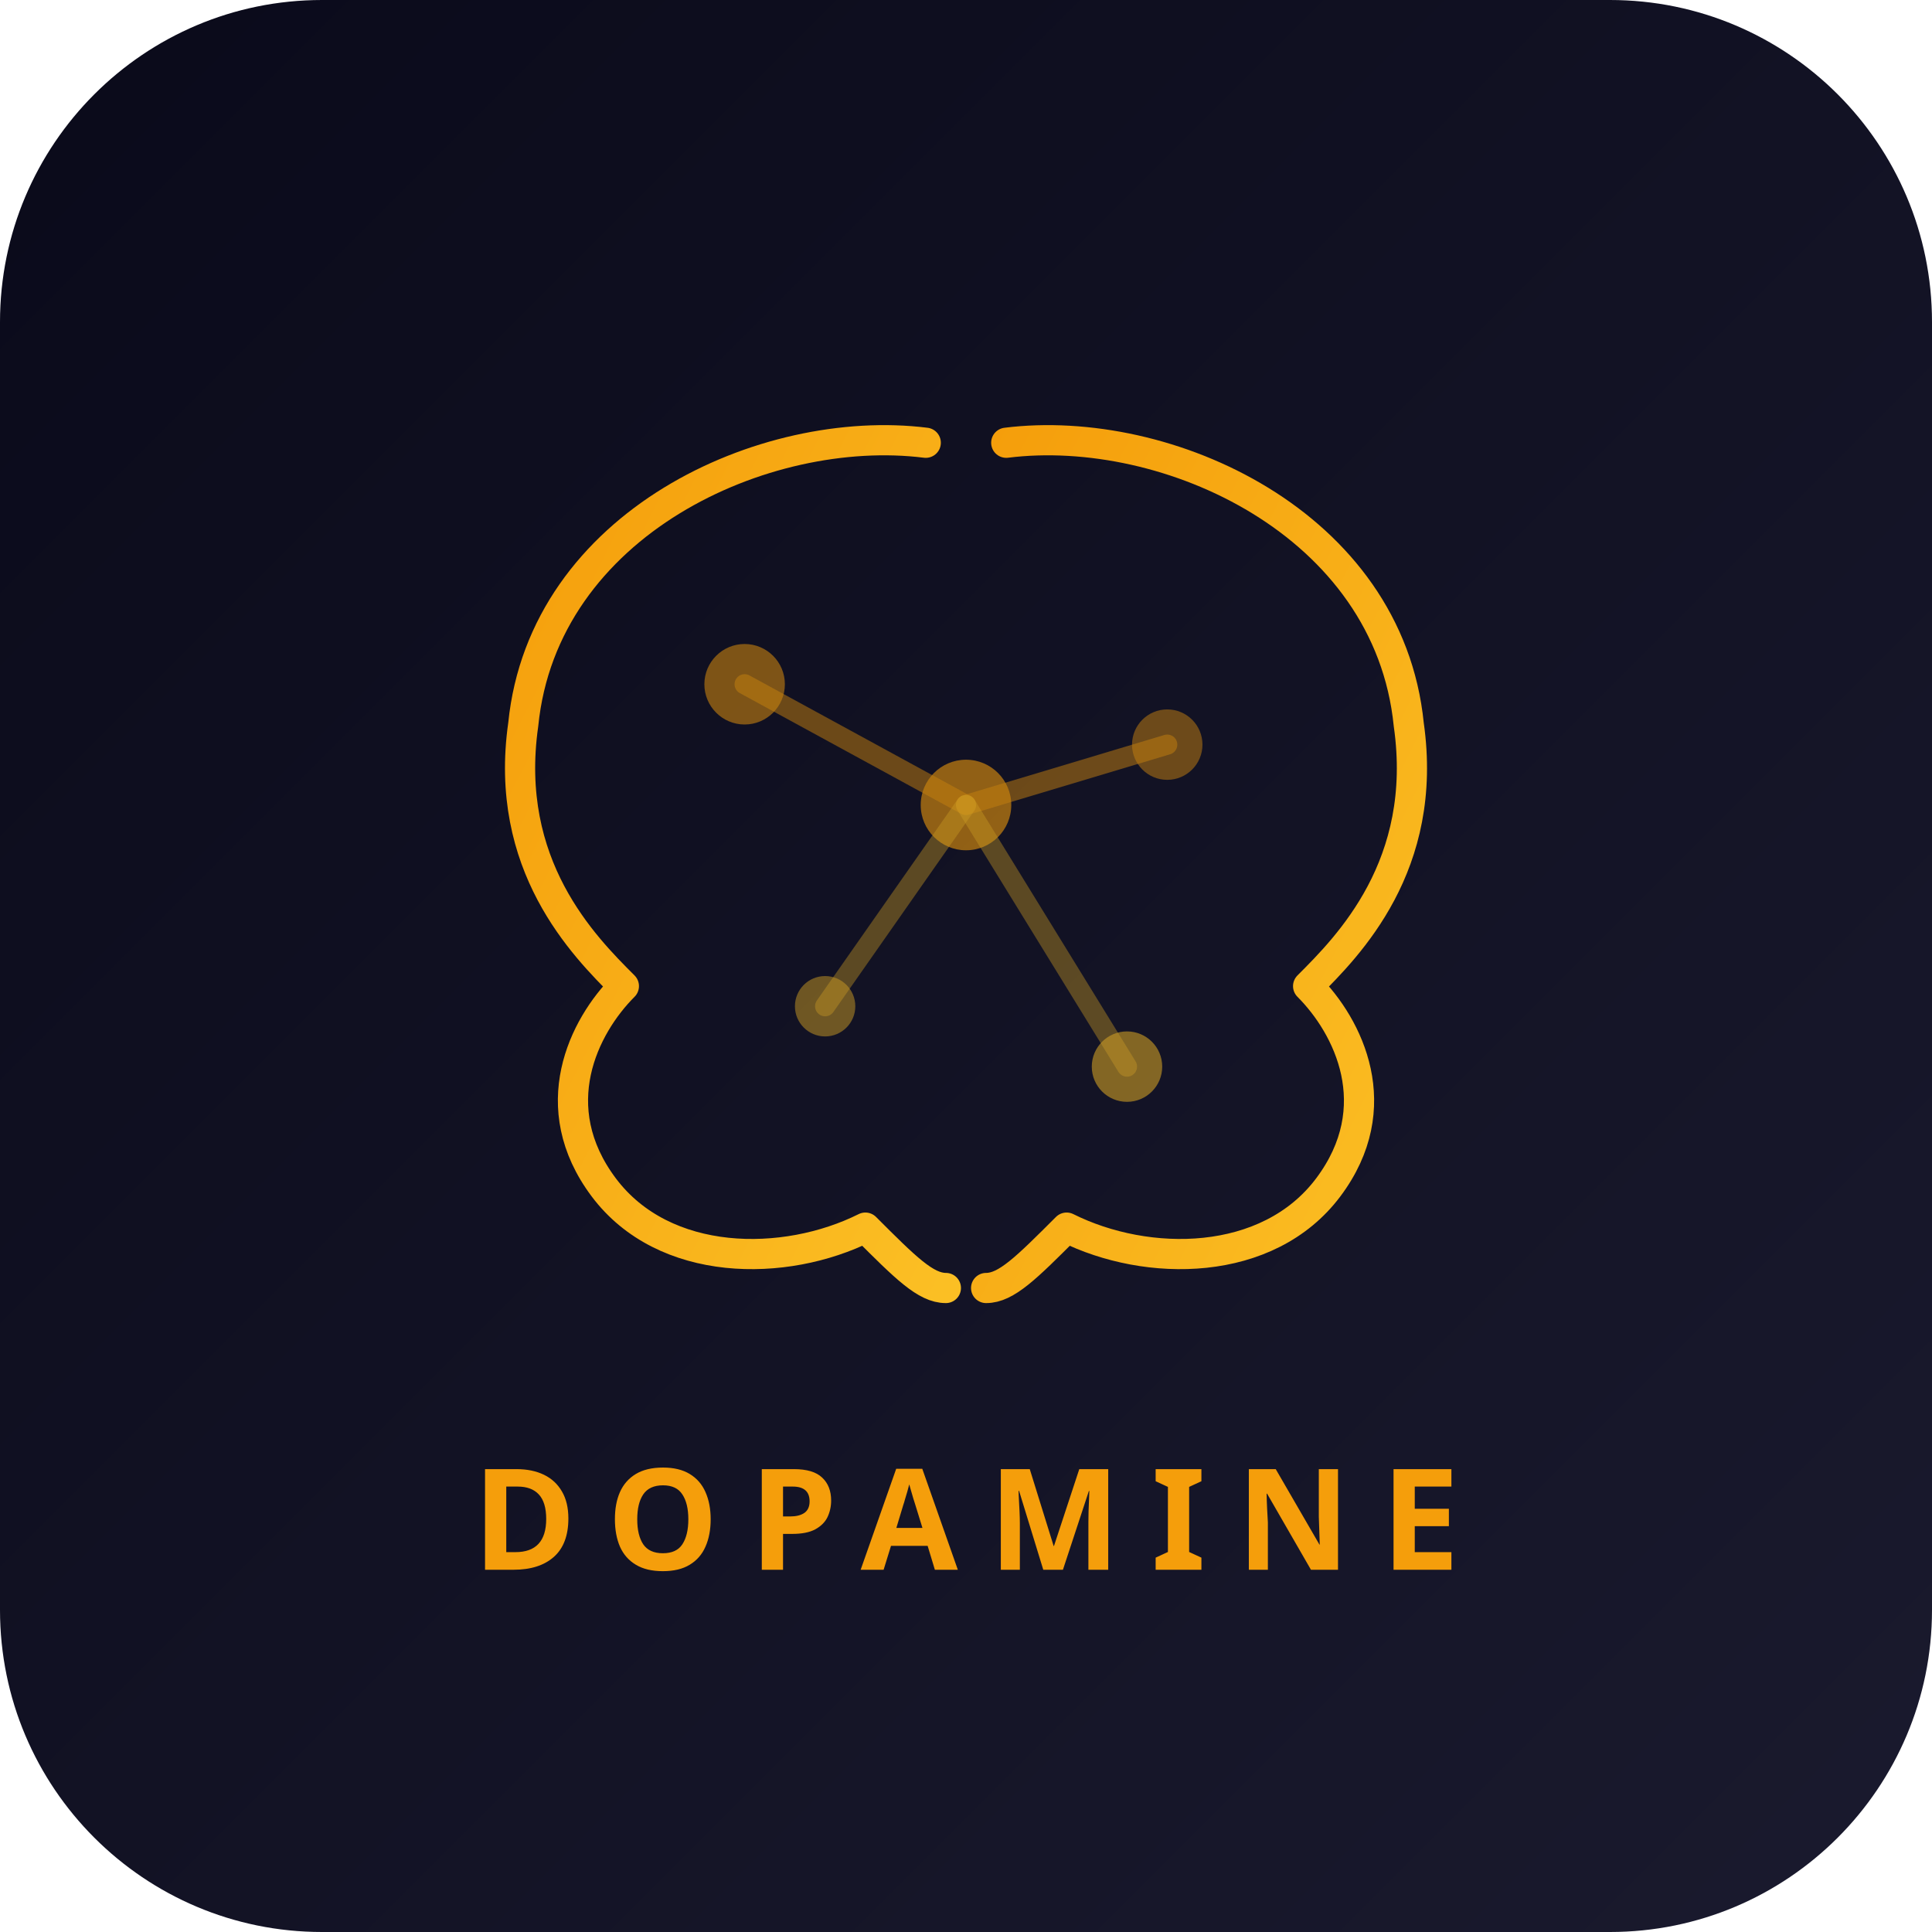
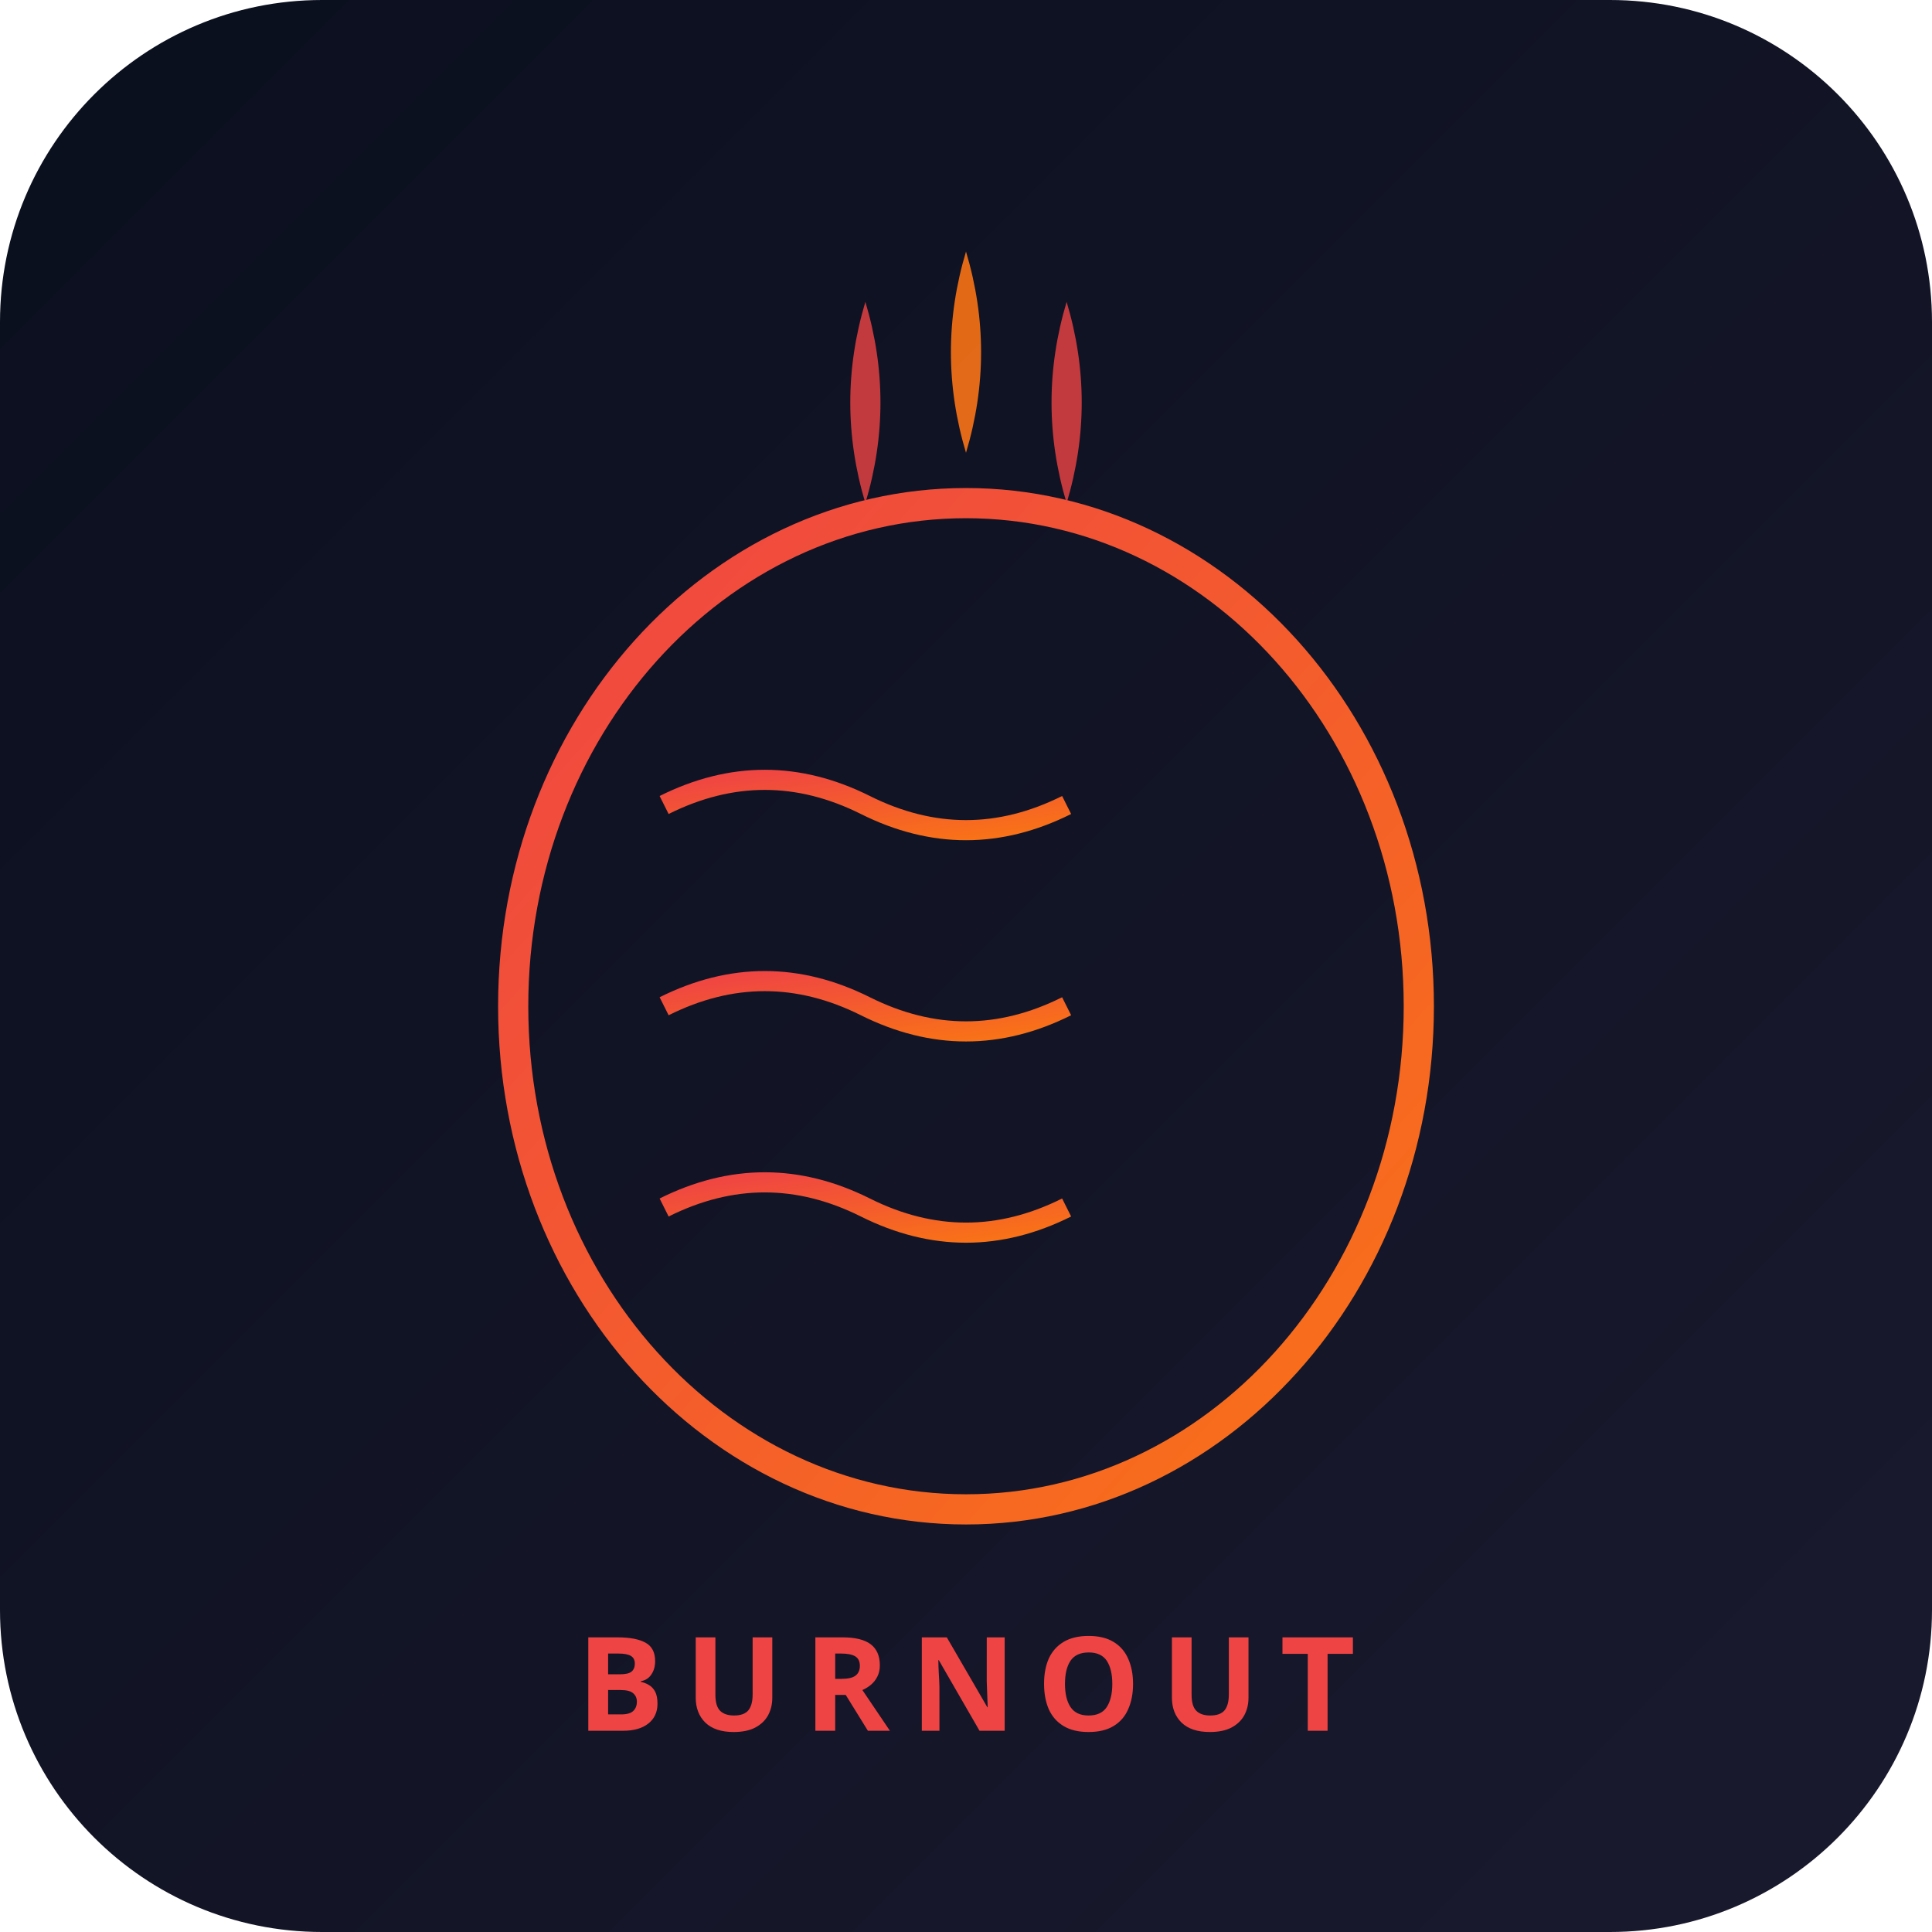
<svg xmlns="http://www.w3.org/2000/svg" viewBox="0 0 192 192" width="192" height="192">
  <defs>
    <linearGradient id="bg" x1="0" y1="0" x2="1" y2="1">
-       <stop offset="0%" stop-color="#0a0a1a" />
+       <stop offset="0%" stop-color="#0a0f1e" />
      <stop offset="100%" stop-color="#1a1a2e" />
    </linearGradient>
-     <linearGradient id="gold" x1="0" y1="0" x2="1" y2="1">
-       <stop offset="0%" stop-color="#f59e0b" />
-       <stop offset="100%" stop-color="#fbbf24" />
+     <linearGradient id="fire" x1="0" y1="0" x2="1" y2="1">
+       <stop offset="0%" stop-color="#ef4444" />
+       <stop offset="100%" stop-color="#f97316" />
    </linearGradient>
  </defs>
  <rect width="192" height="192" rx="32" fill="url(#bg)" />
-   <g transform="translate(96,82)" fill="none" stroke="url(#gold)" stroke-width="3" stroke-linecap="round" stroke-linejoin="round">
-     <path d="M-4,-38 C-20,-40 -42,-30 -44,-10 C-46,4 -38,12 -34,16 C-38,20 -42,28 -36,36 C-30,44 -18,44 -10,40 C-6,44 -4,46 -2,46" />
-     <path d="M4,-38 C20,-40 42,-30 44,-10 C46,4 38,12 34,16 C38,20 42,28 36,36 C30,44 18,44 10,40 C6,44 4,46 2,46" />
-     <path d="M0,-38 L0,46" />
-     <g stroke-width="2" opacity="0.8">
-       <circle cx="-22" cy="-14" r="4" fill="#f59e0b" fill-opacity="0.6" stroke="none" />
-       <circle cx="20" cy="-8" r="3.5" fill="#f59e0b" fill-opacity="0.5" stroke="none" />
-       <circle cx="-14" cy="18" r="3" fill="#fbbf24" fill-opacity="0.5" stroke="none" />
-       <circle cx="16" cy="24" r="3.5" fill="#fbbf24" fill-opacity="0.6" stroke="none" />
-       <circle cx="0" cy="-2" r="4.5" fill="#f59e0b" fill-opacity="0.7" stroke="none" />
-       <line x1="-22" y1="-14" x2="0" y2="-2" stroke="#f59e0b" stroke-opacity="0.5" />
-       <line x1="20" y1="-8" x2="0" y2="-2" stroke="#f59e0b" stroke-opacity="0.5" />
-       <line x1="0" y1="-2" x2="-14" y2="18" stroke="#fbbf24" stroke-opacity="0.4" />
-       <line x1="0" y1="-2" x2="16" y2="24" stroke="#fbbf24" stroke-opacity="0.4" />
-     </g>
+   <g transform="translate(96,100)">
+     <ellipse cx="0" cy="0" rx="45" ry="50" fill="none" stroke="url(#fire)" stroke-width="3" />
+     <path d="M -30 -20 Q -20 -25 -10 -20 T 10 -20" fill="none" stroke="url(#fire)" stroke-width="2" />
+     <path d="M -30 0 Q -20 -5 -10 0 T 10 0" fill="none" stroke="url(#fire)" stroke-width="2" />
+     <path d="M -30 20 Q -20 15 -10 20 T 10 20" fill="none" stroke="url(#fire)" stroke-width="2" />
  </g>
-   <text x="96" y="156" text-anchor="middle" font-family="system-ui,sans-serif" font-size="14" font-weight="700" fill="#f59e0b" letter-spacing="3">DOPAMINE</text>
+   <g transform="translate(96,40)">
+     <path d="M -10 10 Q -13 0 -10 -10 Q -7 0 -10 10 Z" fill="#ef4444" opacity="0.8" />
+     <path d="M 0 5 Q -3 -5 0 -15 Q 3 -5 0 5 Z" fill="#f97316" opacity="0.9" />
+     <path d="M 10 10 Q 7 0 10 -10 Q 13 0 10 10 Z" fill="#ef4444" opacity="0.8" />
+   </g>
+   <text x="96" y="172" text-anchor="middle" font-family="system-ui,sans-serif" font-size="13" font-weight="700" fill="#ef4444" letter-spacing="2">BURNOUT</text>
</svg>
